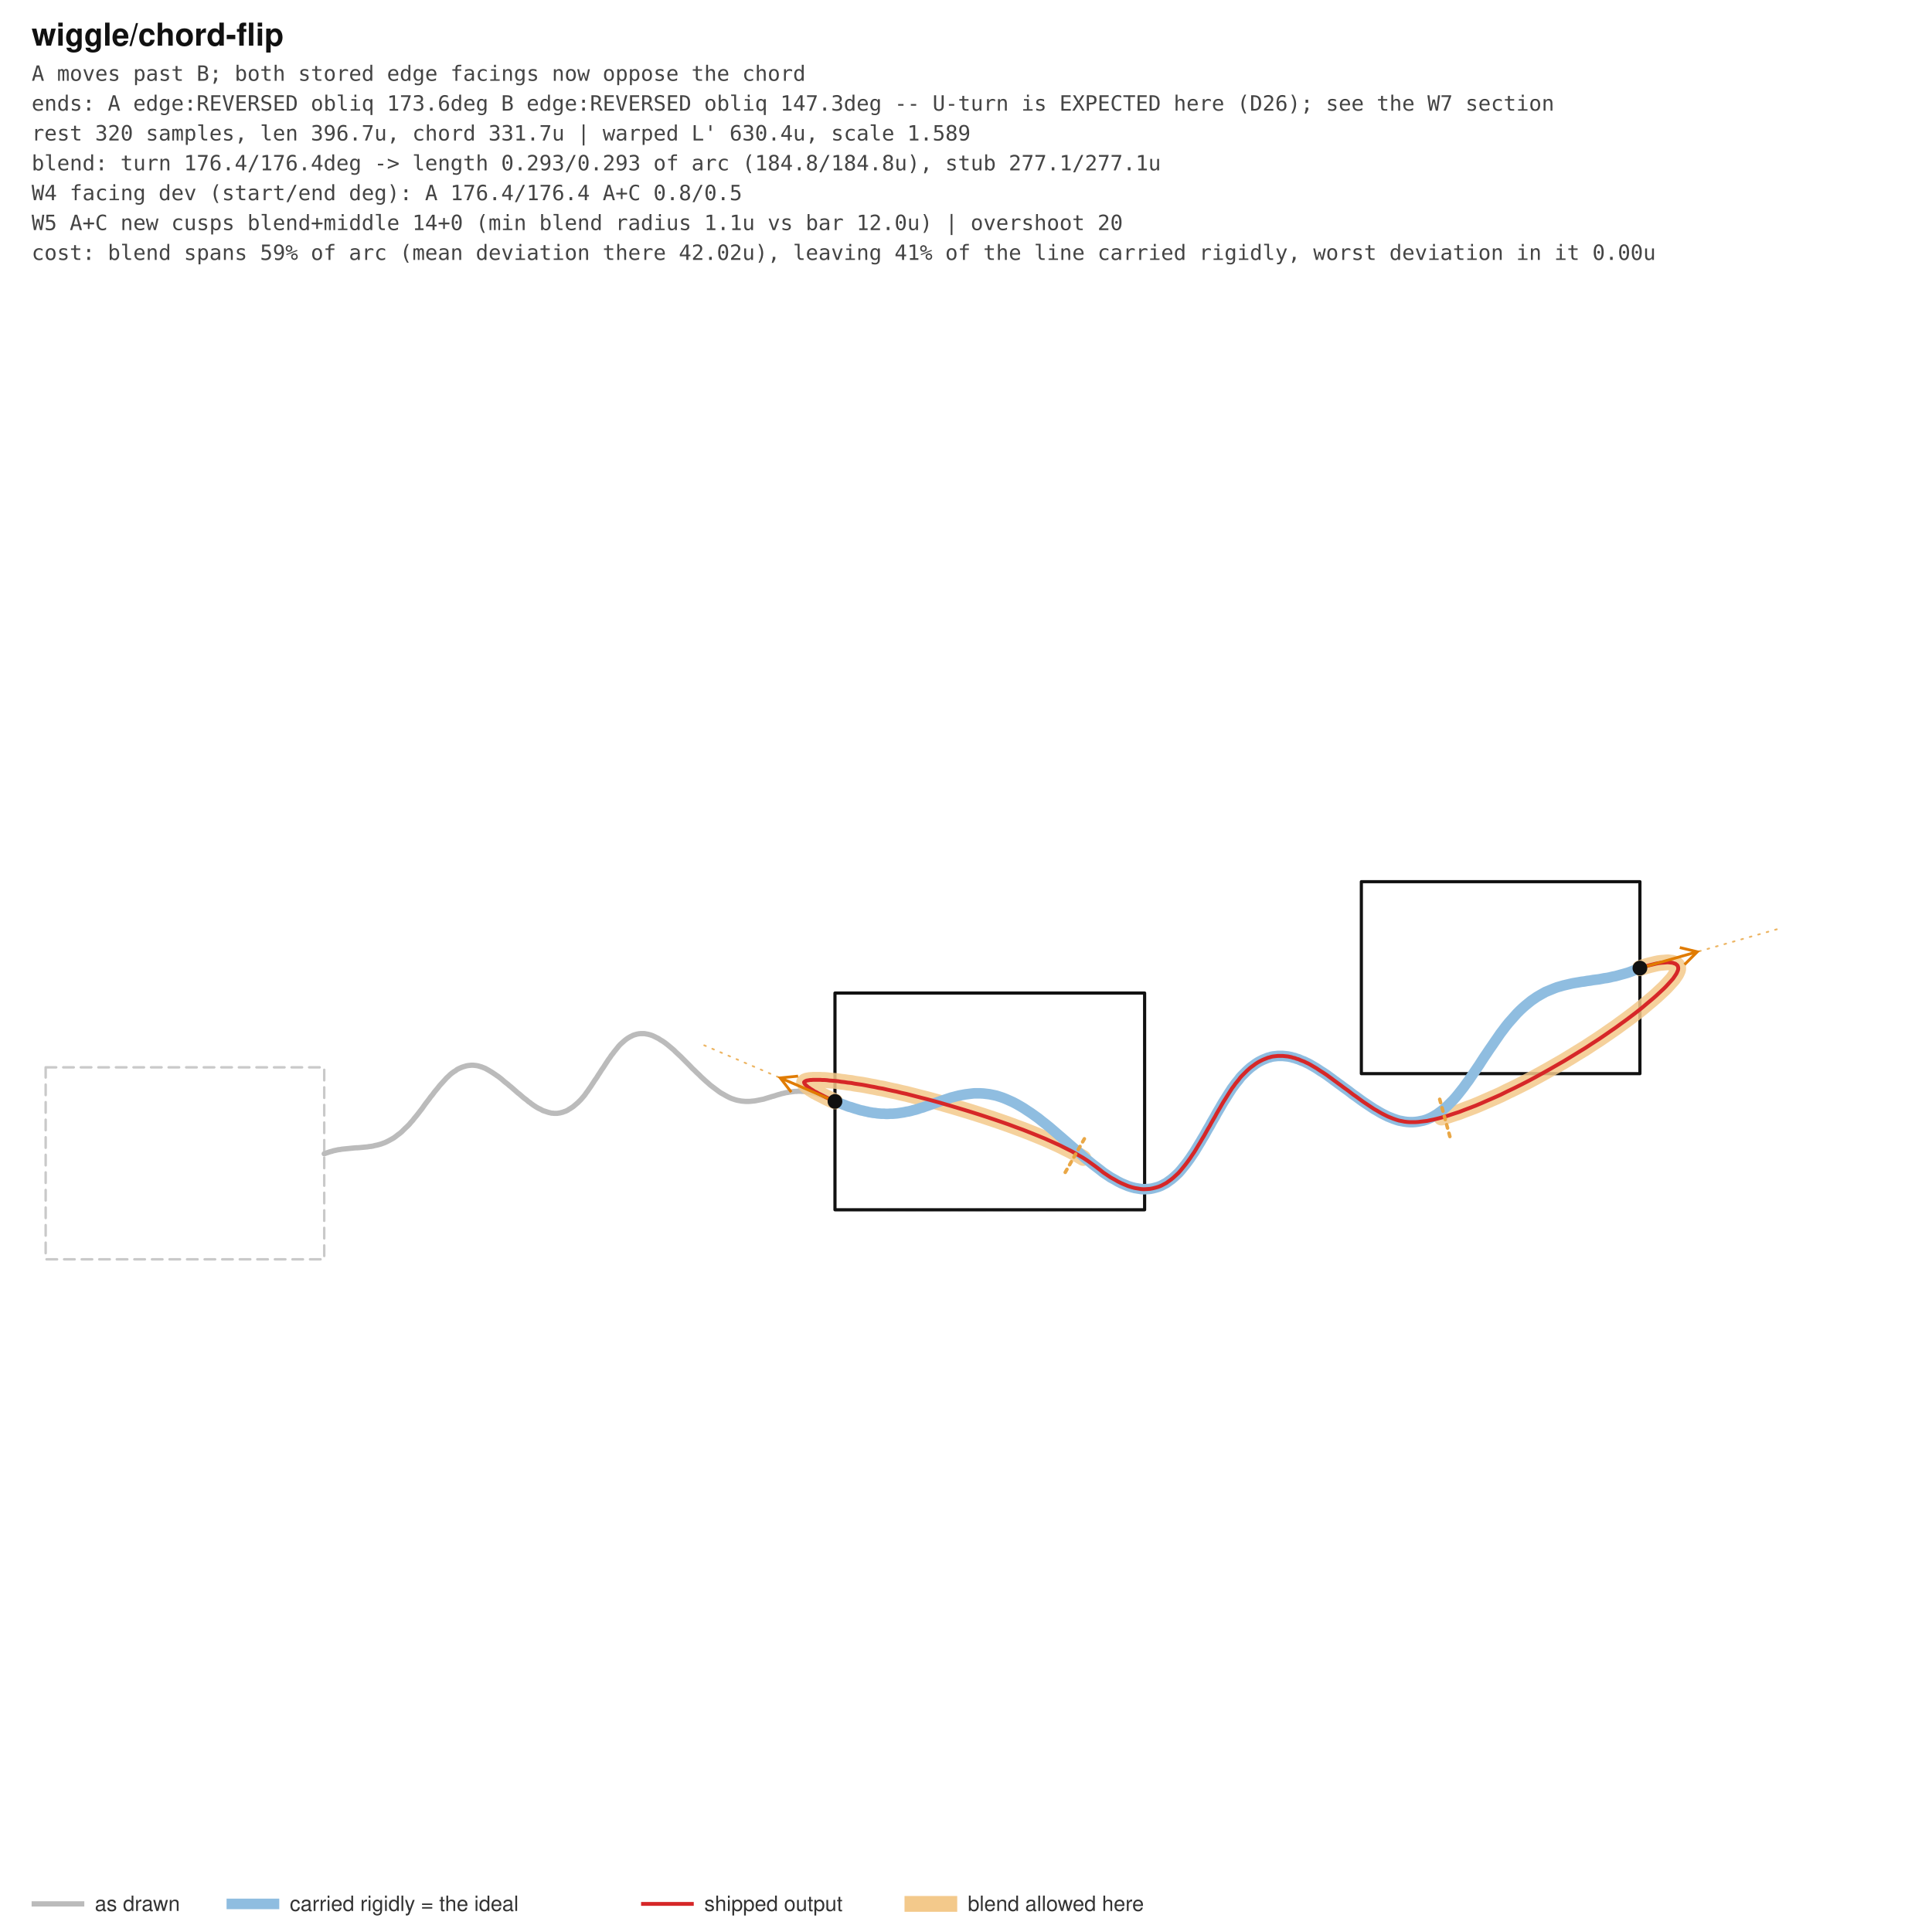
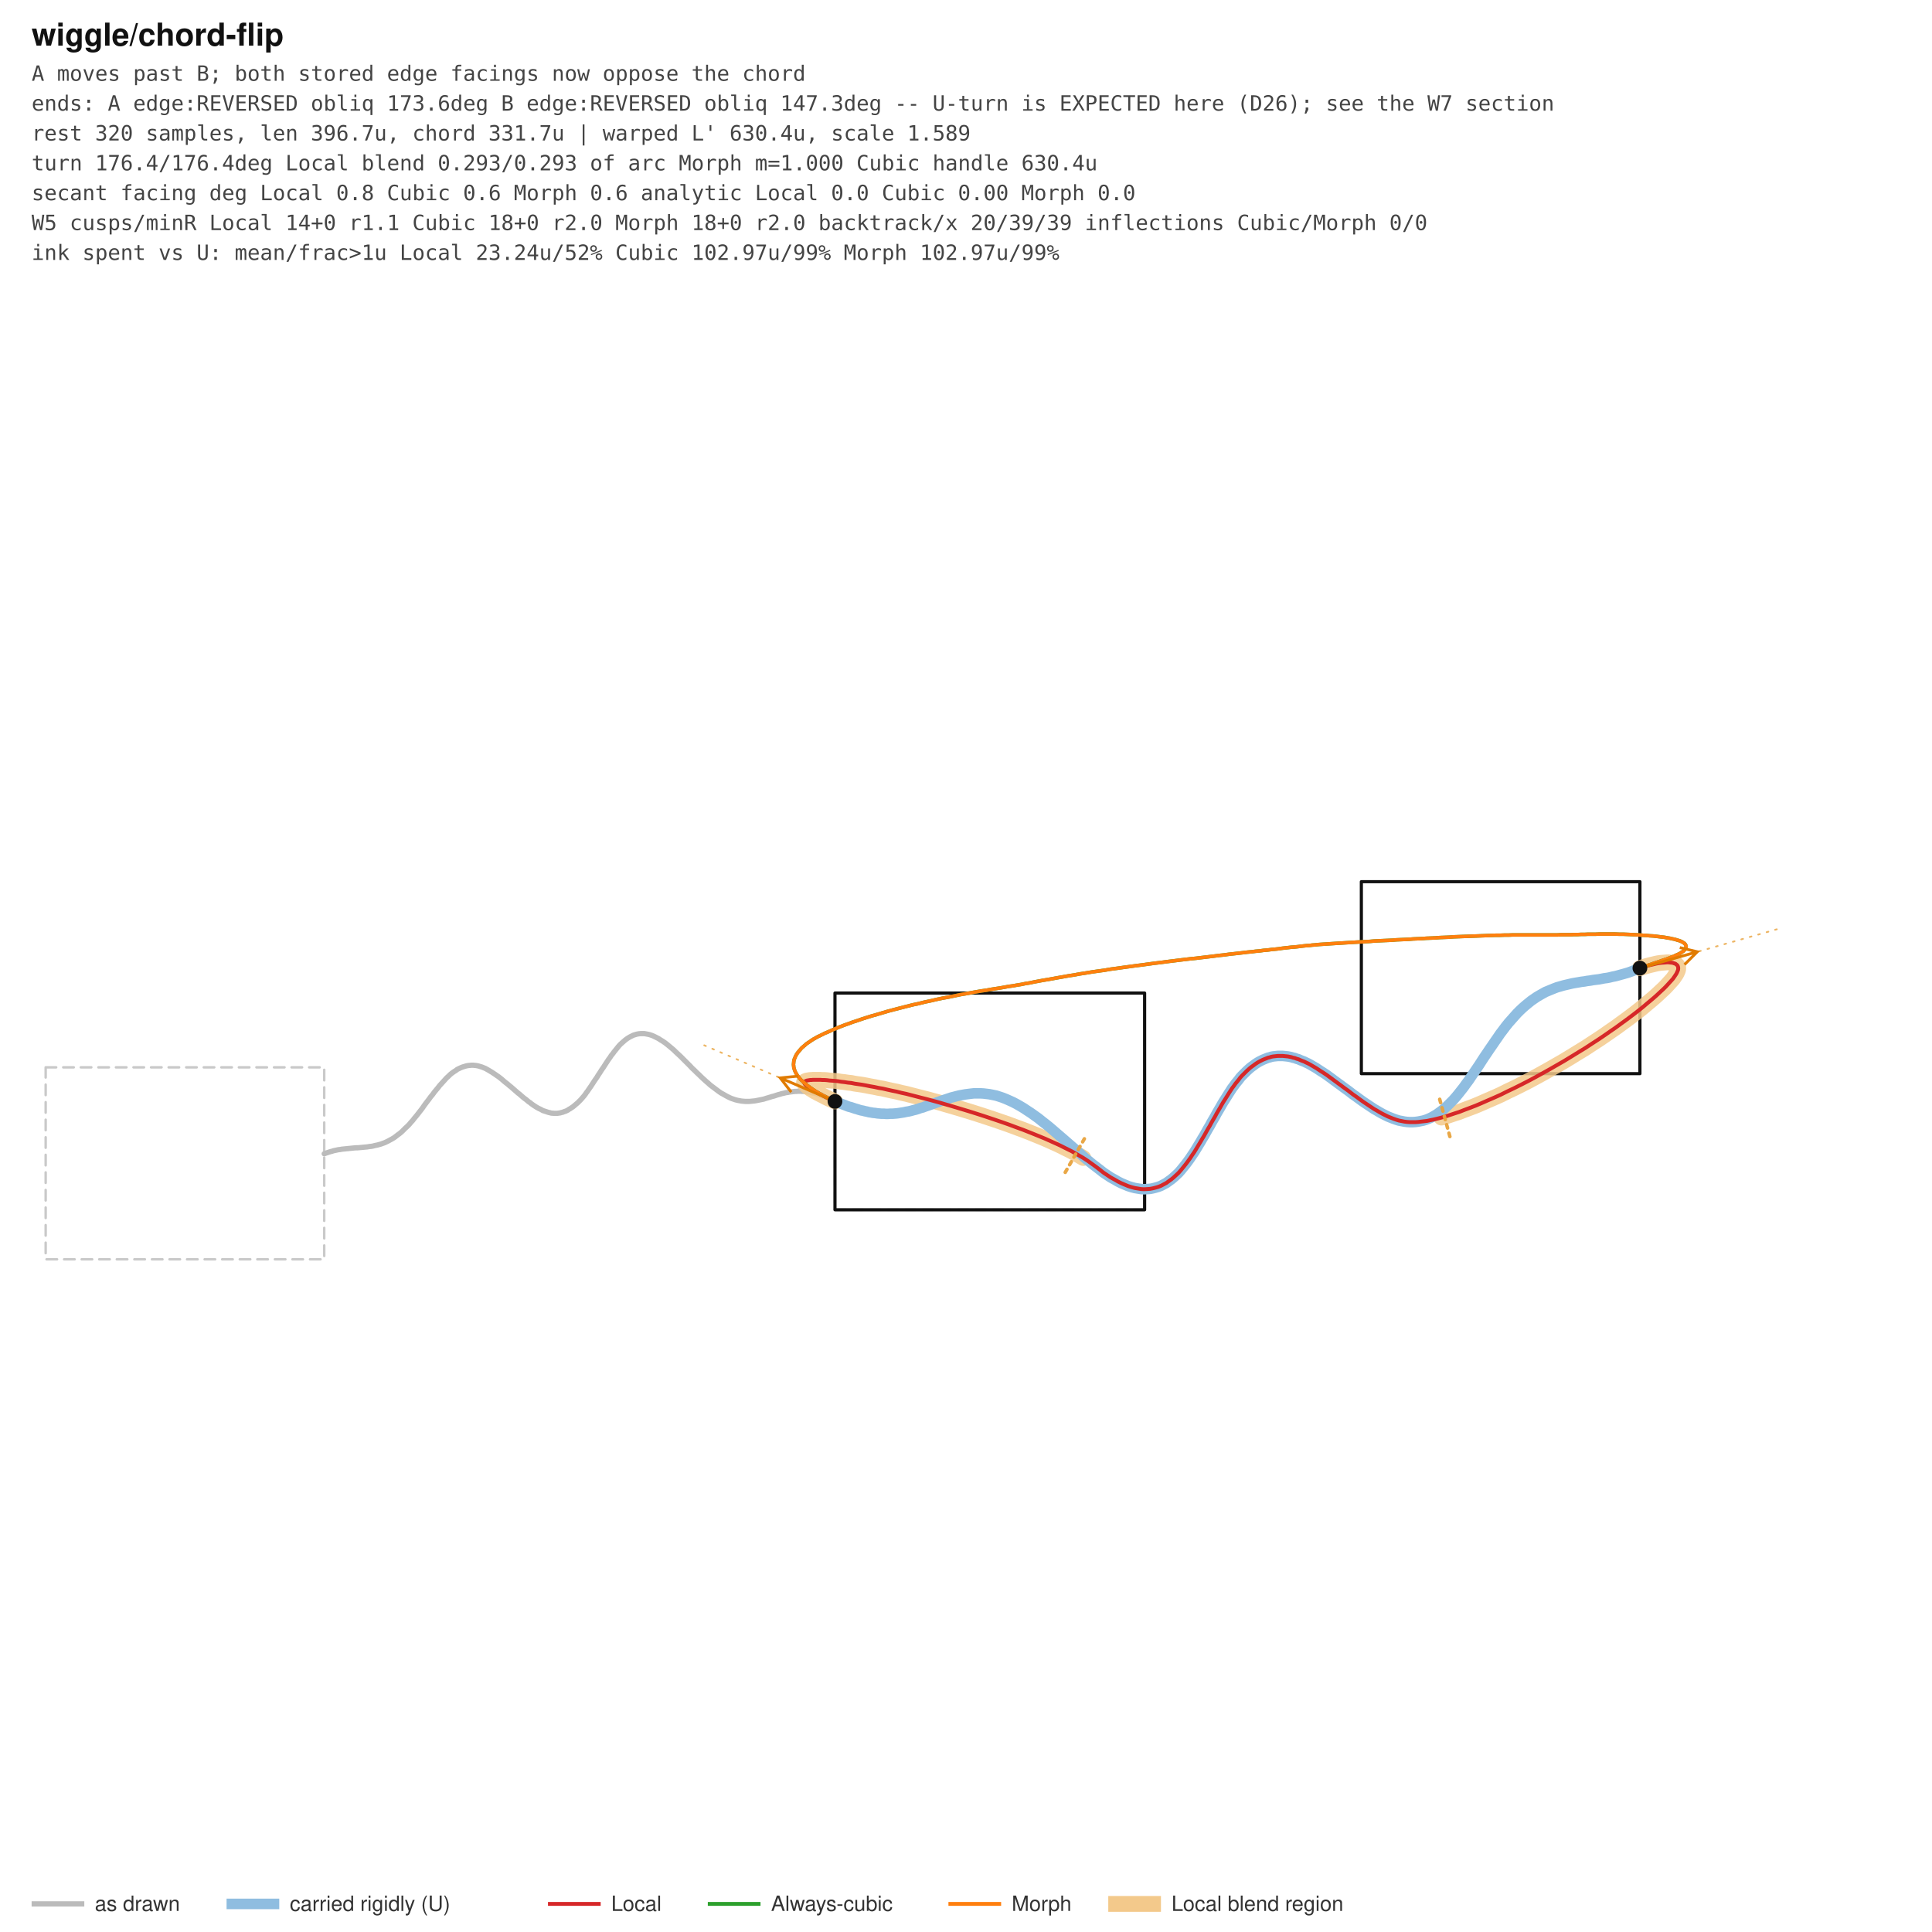
<svg xmlns="http://www.w3.org/2000/svg" width="1100" height="1100" viewBox="0 0 1100 1100">
  <rect x="0" y="0" width="1100" height="1100" fill="#ffffff" />
  <text x="18" y="26" font-family="-apple-system,Helvetica,Arial" font-size="18" font-weight="600" fill="#111">wiggle/chord-flip</text>
  <text x="18" y="46" font-family="ui-monospace,Menlo,monospace" font-size="12" fill="#444">A moves past B; both stored edge facings now oppose the chord</text>
  <text x="18" y="63" font-family="ui-monospace,Menlo,monospace" font-size="12" fill="#444">ends: A edge:REVERSED obliq 173.6deg   B edge:REVERSED obliq 147.3deg   -- U-turn is EXPECTED here (D26); see the W7 section</text>
  <text x="18" y="80" font-family="ui-monospace,Menlo,monospace" font-size="12" fill="#444">rest 320 samples, len 396.7u, chord 331.7u   |   warped L' 630.4u, scale 1.589</text>
-   <text x="18" y="97" font-family="ui-monospace,Menlo,monospace" font-size="12" fill="#444">blend: turn 176.4/176.4deg -&gt; length 0.293/0.293 of arc (184.8/184.8u), stub 277.1/277.1u</text>
-   <text x="18" y="114" font-family="ui-monospace,Menlo,monospace" font-size="12" fill="#444">W4 facing dev (start/end deg): A 176.4/176.4   A+C 0.8/0.5</text>
-   <text x="18" y="131" font-family="ui-monospace,Menlo,monospace" font-size="12" fill="#444">W5 A+C new cusps blend+middle 14+0 (min blend radius 1.1u vs bar 12.0u)   |   overshoot 20</text>
-   <text x="18" y="148" font-family="ui-monospace,Menlo,monospace" font-size="12" fill="#444">cost: blend spans 59% of arc (mean deviation there 42.02u), leaving 41% of the line carried rigidly, worst deviation in it 0.00u</text>
+   <text x="18" y="97" font-family="ui-monospace,Menlo,monospace" font-size="12" fill="#444">turn 176.4/176.4deg   Local blend 0.293/0.293 of arc   Morph m=1.000   Cubic handle 630.4u</text>
+   <text x="18" y="114" font-family="ui-monospace,Menlo,monospace" font-size="12" fill="#444">secant facing deg  Local 0.8  Cubic 0.6  Morph 0.6   analytic  Local 0.0  Cubic 0.00  Morph 0.0</text>
+   <text x="18" y="131" font-family="ui-monospace,Menlo,monospace" font-size="12" fill="#444">W5 cusps/minR  Local 14+0 r1.1  Cubic 18+0 r2.0  Morph 18+0 r2.0   backtrack/x 20/39/39   inflections Cubic/Morph 0/0</text>
+   <text x="18" y="148" font-family="ui-monospace,Menlo,monospace" font-size="12" fill="#444">ink spent vs U: mean/frac&gt;1u  Local 23.24u/52%  Cubic 102.97u/99%  Morph 102.97u/99%</text>
  <polyline fill="none" stroke="#c9c9c9" stroke-width="1.40" stroke-linejoin="round" stroke-linecap="round" stroke-dasharray="6,4" points="26.0,607.7 184.6,607.7 184.6,717.0 26.0,717.0 26.0,607.7" />
  <polyline fill="none" stroke="#c9c9c9" stroke-width="1.40" stroke-linejoin="round" stroke-linecap="round" stroke-dasharray="6,4" points="475.4,565.4 651.7,565.4 651.7,688.8 475.4,688.8 475.4,565.4" />
  <polyline fill="none" stroke="#111111" stroke-width="1.80" stroke-linejoin="round" stroke-linecap="round" points="775.1,502.0 933.7,502.0 933.7,611.3 775.1,611.3 775.1,502.0" />
  <polyline fill="none" stroke="#111111" stroke-width="1.80" stroke-linejoin="round" stroke-linecap="round" points="475.4,565.4 651.7,565.4 651.7,688.8 475.4,688.8 475.4,565.4" />
  <polyline fill="none" stroke="#bbbbbb" stroke-width="3.00" stroke-linejoin="round" stroke-linecap="round" points="184.6,656.9 185.4,656.6 186.3,656.3 187.2,656.0 188.1,655.7 189.0,655.5 189.8,655.2 190.8,655.0 191.7,654.8 192.6,654.6 193.6,654.5 194.6,654.3 195.6,654.2 196.6,654.1 197.6,654.0 198.6,653.9 199.6,653.8 200.6,653.7 201.6,653.6 202.7,653.5 203.7,653.5 204.8,653.4 205.9,653.3 206.9,653.2 208.0,653.1 209.1,653.0 210.2,652.8 211.3,652.7 212.4,652.5 213.5,652.2 214.6,652.0 215.7,651.7 216.8,651.4 217.9,651.0 219.0,650.6 220.1,650.1 221.1,649.6 222.2,649.0 223.3,648.4 224.3,647.8 225.4,647.0 226.4,646.2 227.5,645.4 228.6,644.5 229.6,643.5 230.7,642.4 231.8,641.4 232.9,640.3 233.9,639.1 235.0,637.9 236.0,636.6 237.1,635.3 238.2,633.9 239.2,632.6 240.3,631.2 241.2,629.9 242.2,628.5 243.2,627.2 244.2,625.9 245.2,624.5 246.3,623.2 247.3,621.8 248.3,620.6 249.3,619.4 250.3,618.1 251.3,617.0 252.3,615.9 253.3,614.8 254.3,613.7 255.4,612.7 256.3,611.8 257.3,611.0 258.4,610.2 259.4,609.6 260.3,608.9 261.3,608.4 262.4,607.9 263.4,607.5 264.4,607.2 265.4,606.9 266.4,606.7 267.3,606.6 268.3,606.5 269.4,606.5 270.4,606.6 271.3,606.7 272.3,606.9 273.3,607.2 274.3,607.5 275.3,607.9 276.3,608.3 277.2,608.8 278.1,609.3 279.1,609.9 280.1,610.5 281.0,611.1 281.9,611.7 282.9,612.4 283.8,613.0 284.7,613.7 285.6,614.4 286.5,615.2 287.3,615.9 288.2,616.6 289.1,617.3 290.0,618.1 290.9,618.8 291.7,619.5 292.5,620.2 293.3,620.9 294.1,621.6 294.9,622.3 295.7,622.9 296.5,623.6 297.3,624.3 298.1,625.0 298.9,625.6 299.6,626.1 300.3,626.7 301.0,627.3 301.8,627.8 302.5,628.4 303.2,628.9 303.9,629.4 304.7,629.9 305.3,630.3 306.0,630.7 306.7,631.1 307.4,631.4 308.0,631.7 308.7,632.1 309.3,632.4 310.0,632.6 310.6,632.8 311.2,633.0 311.8,633.2 312.4,633.4 313.0,633.5 313.6,633.7 314.3,633.8 314.9,633.8 315.4,633.9 316.0,633.9 316.7,633.9 317.2,633.9 317.8,633.8 318.5,633.7 319.1,633.6 319.7,633.4 320.3,633.3 321.0,633.0 321.6,632.8 322.2,632.6 322.8,632.3 323.4,632.0 323.9,631.6 324.5,631.3 325.1,630.9 325.7,630.5 326.3,630.1 326.9,629.6 327.6,629.0 328.3,628.4 328.9,627.9 329.5,627.3 330.1,626.7 330.7,626.1 331.3,625.4 331.9,624.7 332.6,623.9 333.2,623.1 333.8,622.2 334.5,621.3 335.1,620.4 335.8,619.4 336.5,618.4 337.2,617.3 337.8,616.4 338.5,615.3 339.2,614.3 339.9,613.3 340.5,612.3 341.3,611.1 342.0,610.0 342.7,608.9 343.5,607.8 344.2,606.7 344.9,605.6 345.7,604.4 346.4,603.3 347.3,602.1 348.0,601.0 348.9,599.9 349.7,598.8 350.6,597.7 351.4,596.7 352.2,595.7 353.1,594.7 354.1,593.8 355.0,593.0 355.8,592.3 356.7,591.6 357.6,591.0 358.6,590.4 359.6,589.9 360.6,589.4 361.6,589.1 362.6,588.8 363.7,588.6 364.7,588.5 365.8,588.5 366.9,588.5 368.0,588.7 369.1,588.9 370.2,589.2 371.4,589.6 372.5,590.1 373.7,590.7 374.9,591.3 376.1,592.1 377.3,592.8 378.6,593.7 379.9,594.7 381.1,595.7 382.3,596.7 383.6,597.8 384.8,599.0 386.1,600.2 387.4,601.4 388.7,602.7 390.1,604.1 391.4,605.4 392.8,606.8 394.1,608.2 395.4,609.4 396.7,610.7 398.0,611.9 399.3,613.2 400.5,614.3 401.8,615.5 403.1,616.6 404.3,617.7 405.6,618.7 406.8,619.6 408.0,620.5 409.2,621.4 410.5,622.3 411.8,623.0 413.0,623.7 414.1,624.3 415.3,624.9 416.4,625.4 417.6,625.8 418.8,626.2 420.0,626.5 421.1,626.7 422.2,626.9 423.3,627.0 424.4,627.1 425.5,627.1 426.6,627.1 427.7,627.0 428.7,626.9 429.7,626.8 430.8,626.6 431.8,626.4 432.8,626.2 433.8,626.0 434.8,625.8 435.7,625.5 436.7,625.2 437.7,624.9 438.7,624.6 439.6,624.3 440.5,624.1 441.4,623.8 442.3,623.5 443.3,623.2 444.1,623.0 445.0,622.7 446.0,622.5 446.8,622.3 447.6,622.1 448.5,622.0 449.3,621.8 450.2,621.7 451.0,621.6 451.8,621.5 452.6,621.4 453.5,621.4 454.3,621.3 455.1,621.3 455.9,621.3 456.7,621.4 457.5,621.4 458.3,621.5 459.1,621.6 459.8,621.7 460.6,621.8 461.4,621.9 462.1,622.1 462.8,622.3 463.6,622.4 464.3,622.6 465.0,622.8 465.7,623.1 466.3,623.3 467.0,623.5 467.7,623.8 468.4,624.0 469.2,624.3 469.9,624.6 470.6,624.9 471.3,625.2 472.0,625.5 472.7,625.8 473.3,626.1 474.1,626.5 474.7,626.8 475.4,627.1" />
  <polyline fill="none" stroke="#e8a33d" stroke-width="1.00" stroke-linejoin="round" stroke-linecap="round" stroke-dasharray="1,4" opacity="0.80" points="933.7,551.2 1012.0,529.0" />
  <polyline fill="none" stroke="#e8a33d" stroke-width="1.00" stroke-linejoin="round" stroke-linecap="round" stroke-dasharray="1,4" opacity="0.80" points="475.4,627.1 400.6,595.0" />
  <polyline fill="none" stroke="#f3c98b" stroke-width="9.00" stroke-linejoin="round" stroke-linecap="round" opacity="0.85" points="933.7,551.2 935.6,550.6 937.5,550.0 939.4,549.5 941.1,549.1 942.7,548.7 944.2,548.4 945.7,548.2 947.1,548.1 948.3,548.0 949.5,547.9 950.6,548.0 951.6,548.1 952.4,548.2 953.2,548.5 953.9,548.7 954.4,549.1 954.9,549.5 955.2,549.9 955.4,550.5 955.5,551.0 955.5,551.6 955.4,552.3 955.1,553.0 954.8,553.7 954.4,554.5 953.8,555.4 953.2,556.3 952.5,557.3 951.6,558.3 950.6,559.4 949.6,560.5 948.5,561.7 947.3,562.9 945.9,564.2 944.5,565.5 943.0,566.9 941.3,568.4 939.5,569.9 937.7,571.4 935.6,573.2 933.5,574.9 931.2,576.7 928.7,578.6 925.9,580.7 923.0,582.8 920.0,585.0 916.8,587.2 913.5,589.5 910.1,591.8 906.4,594.2 902.6,596.7 898.5,599.2 894.6,601.6 890.5,604.1 886.5,606.4 882.5,608.7 878.4,611.0 874.4,613.2 870.3,615.4 866.2,617.5 862.0,619.6 858.2,621.4 854.4,623.3 850.6,625.0 846.9,626.6 843.5,628.1 840.2,629.5 836.8,630.8 833.6,632.0 830.8,633.1 828.0,634.0 825.3,634.9 822.9,635.7 820.7,636.3" />
  <polyline fill="none" stroke="#f3c98b" stroke-width="9.00" stroke-linejoin="round" stroke-linecap="round" opacity="0.85" points="475.4,627.1 473.9,626.4 472.3,625.7 470.8,625.0 469.6,624.4 468.3,623.7 467.1,623.1 465.9,622.5 464.9,621.9 463.8,621.4 462.9,620.8 462.1,620.3 461.4,619.9 460.8,619.4 460.1,619.0 459.7,618.6 459.2,618.2 458.9,617.9 458.5,617.5 458.3,617.3 458.1,616.9 457.9,616.6 457.9,616.5 457.8,616.2 457.8,616.2 457.9,616.0 457.9,616.0 458.2,615.8 458.4,615.6 458.7,615.5 459.1,615.3 459.5,615.2 460.1,615.1 460.7,615.0 461.3,614.9 462.0,614.9 462.9,614.8 463.8,614.8 464.7,614.8 465.7,614.8 466.9,614.8 468.2,614.9 469.4,614.9 470.8,615.0 472.3,615.2 473.8,615.3 475.3,615.4 477.1,615.6 478.9,615.9 480.8,616.1 482.7,616.4 484.7,616.6 486.7,617.0 488.8,617.3 490.9,617.6 493.1,618.0 495.6,618.5 497.9,618.9 500.2,619.4 502.6,619.8 505.2,620.4 507.9,621.0 510.4,621.5 513.2,622.2 516.0,622.8 518.7,623.5 521.8,624.3 524.9,625.1 528.1,625.9 531.4,626.8 534.7,627.7 538.1,628.7 541.6,629.7 545.6,630.9 549.6,632.1 553.5,633.3 557.6,634.6 561.6,635.9 565.8,637.3 569.9,638.7 574.2,640.2 578.5,641.8 582.6,643.3 586.9,645.0 591.1,646.7 595.0,648.3 599.0,650.1 603.0,651.9 606.8,653.8 610.4,655.6 613.7,657.5 616.8,659.3" />
  <polyline fill="none" stroke="#8fbde0" stroke-width="6.00" stroke-linejoin="round" stroke-linecap="round" points="933.7,551.2 932.4,551.7 931.0,552.2 929.6,552.8 928.3,553.3 926.9,553.8 925.5,554.2 924.1,554.6 922.6,555.0 921.2,555.4 919.7,555.8 918.1,556.1 916.5,556.5 915.0,556.8 913.4,557.0 911.9,557.3 910.3,557.6 908.6,557.8 907.0,558.0 905.4,558.3 903.7,558.5 902.1,558.8 900.4,559.0 898.7,559.3 896.9,559.6 895.2,559.9 893.5,560.3 891.8,560.7 890.1,561.1 888.4,561.6 886.6,562.1 885.0,562.7 883.3,563.4 881.6,564.1 879.9,564.8 878.3,565.7 876.7,566.6 875.0,567.6 873.4,568.7 871.8,569.8 870.2,571.1 868.6,572.4 867.0,573.8 865.4,575.3 863.7,577.0 862.1,578.8 860.5,580.6 858.9,582.4 857.3,584.4 855.8,586.4 854.2,588.5 852.7,590.7 851.1,593.0 849.6,595.2 848.0,597.5 846.6,599.6 845.1,601.8 843.6,604.1 842.2,606.3 840.7,608.5 839.2,610.7 837.7,612.9 836.3,615.0 834.8,617.0 833.3,619.1 831.8,621.0 830.3,622.9 828.9,624.6 827.3,626.4 825.7,628.0 824.2,629.5 822.7,630.9 821.1,632.2 819.6,633.3 818.1,634.4 816.6,635.3 815.0,636.2 813.5,636.9 812.0,637.5 810.4,638.0 808.9,638.3 807.4,638.6 805.8,638.8 804.3,638.9 802.7,638.9 801.2,638.8 799.6,638.6 798.1,638.3 796.5,638.0 794.9,637.5 793.2,636.9 791.7,636.3 790.2,635.7 788.6,634.9 787.0,634.1 785.4,633.2 783.9,632.3 782.3,631.4 780.8,630.4 779.3,629.4 777.8,628.4 776.3,627.4 774.9,626.4 773.4,625.3 771.9,624.2 770.3,623.1 768.9,622.0 767.6,621.0 766.2,620.0 764.8,619.0 763.5,618.0 762.1,617.0 760.9,616.1 759.5,615.1 758.2,614.1 756.8,613.1 755.6,612.2 754.4,611.4 753.2,610.6 751.9,609.8 750.7,609.0 749.5,608.2 748.3,607.5 747.1,606.8 745.9,606.1 744.8,605.5 743.7,605.0 742.5,604.4 741.4,604.0 740.4,603.6 739.3,603.1 738.2,602.8 737.2,602.4 736.2,602.2 735.3,601.9 734.3,601.7 733.3,601.5 732.3,601.4 731.3,601.3 730.3,601.2 729.4,601.2 728.5,601.2 727.6,601.2 726.6,601.3 725.7,601.4 724.8,601.5 723.8,601.7 722.9,602.0 722.0,602.2 721.0,602.6 720.0,603.0 719.0,603.4 718.2,603.8 717.2,604.3 716.3,604.8 715.5,605.3 714.6,605.9 713.7,606.6 712.7,607.3 711.8,608.0 710.9,608.8 709.9,609.7 708.9,610.7 708.0,611.6 707.0,612.6 706.1,613.6 705.3,614.7 704.4,615.8 703.4,617.0 702.5,618.3 701.5,619.6 700.6,621.0 699.7,622.4 698.7,624.0 697.7,625.6 696.6,627.3 695.6,629.0 694.7,630.6 693.7,632.3 692.7,634.0 691.8,635.7 690.8,637.4 689.7,639.3 688.8,641.0 687.6,643.0 686.6,644.8 685.6,646.6 684.5,648.4 683.4,650.3 682.3,652.1 681.1,654.1 680.0,655.9 678.7,657.8 677.5,659.6 676.2,661.4 675.0,663.0 673.7,664.6 672.4,666.2 671.0,667.8 669.6,669.1 668.3,670.3 667.0,671.4 665.6,672.4 664.1,673.5 662.6,674.3 661.1,675.1 659.6,675.7 657.9,676.2 656.3,676.6 654.7,676.9 653.1,677.0 651.3,677.1 649.7,677.0 647.9,676.7 646.1,676.4 644.2,675.9 642.3,675.3 640.4,674.5 638.5,673.7 636.5,672.7 634.6,671.6 632.4,670.4 630.3,669.0 628.2,667.6 626.2,666.0 624.1,664.4 622.0,662.8 619.7,660.9 617.6,659.2 615.4,657.2 613.1,655.2 610.8,653.2 608.5,651.2 606.2,649.2 604.0,647.3 601.9,645.5 599.7,643.6 597.6,641.8 595.5,640.1 593.3,638.4 591.2,636.7 589.1,635.2 587.0,633.7 585.0,632.4 582.9,631.0 580.9,629.8 578.8,628.6 576.7,627.5 574.7,626.6 572.9,625.8 570.9,625.0 569.1,624.4 567.2,623.8 565.3,623.4 563.3,623.0 561.6,622.8 559.9,622.6 558.0,622.5 556.4,622.5 554.6,622.5 552.8,622.7 551.2,622.9 549.6,623.1 548.0,623.4 546.3,623.7 544.7,624.1 543.2,624.5 541.6,624.9 540.1,625.4 538.6,625.9 537.1,626.4 535.6,626.9 534.0,627.5 532.5,628.0 531.1,628.5 529.7,629.0 528.3,629.5 526.8,630.0 525.5,630.5 524.0,630.9 522.6,631.4 521.3,631.8 520.0,632.1 518.6,632.5 517.3,632.8 516.0,633.0 514.7,633.3 513.4,633.5 512.1,633.7 510.7,633.9 509.5,634.0 508.2,634.1 506.9,634.1 505.6,634.2 504.4,634.2 503.2,634.1 501.9,634.1 500.7,634.0 499.5,633.9 498.3,633.7 497.1,633.6 496.0,633.4 494.7,633.2 493.6,632.9 492.5,632.7 491.4,632.4 490.3,632.2 489.2,631.9 488.0,631.5 486.9,631.2 485.7,630.8 484.5,630.4 483.3,630.1 482.2,629.7 481.0,629.2 479.9,628.8 478.9,628.4 477.7,628.0 476.6,627.6 475.4,627.1" />
  <polyline fill="none" stroke="#d62728" stroke-width="2.20" stroke-linejoin="round" stroke-linecap="round" points="933.7,551.2 935.6,550.6 937.5,550.0 939.4,549.5 941.1,549.1 942.7,548.7 944.2,548.4 945.7,548.2 947.1,548.1 948.3,548.0 949.5,547.9 950.6,548.0 951.6,548.1 952.4,548.2 953.2,548.5 953.9,548.7 954.4,549.1 954.9,549.5 955.2,549.9 955.4,550.5 955.5,551.0 955.5,551.6 955.4,552.3 955.1,553.0 954.8,553.7 954.4,554.5 953.8,555.4 953.2,556.3 952.5,557.3 951.6,558.3 950.6,559.4 949.6,560.5 948.5,561.7 947.3,562.9 945.9,564.2 944.5,565.5 943.0,566.9 941.3,568.4 939.5,569.9 937.7,571.4 935.6,573.2 933.5,574.9 931.2,576.7 928.7,578.6 925.9,580.7 923.0,582.8 920.0,585.0 916.8,587.2 913.5,589.5 910.1,591.8 906.4,594.2 902.6,596.7 898.5,599.2 894.6,601.6 890.5,604.1 886.5,606.4 882.5,608.7 878.4,611.0 874.4,613.2 870.3,615.4 866.2,617.5 862.0,619.6 858.2,621.4 854.4,623.3 850.6,625.0 846.9,626.6 843.5,628.1 840.2,629.5 836.8,630.8 833.6,632.0 830.8,633.1 828.0,634.0 825.3,634.9 822.9,635.7 820.7,636.3 818.4,636.9 816.3,637.4 814.3,637.8 812.5,638.2 810.7,638.4 809.0,638.6 807.4,638.8 805.8,638.9 804.3,638.9 802.7,638.9 801.2,638.8 799.6,638.6 798.1,638.3 796.5,638.0 794.9,637.5 793.2,636.9 791.7,636.3 790.2,635.7 788.6,634.9 787.0,634.1 785.4,633.2 783.9,632.3 782.3,631.4 780.8,630.4 779.3,629.4 777.8,628.4 776.3,627.4 774.9,626.4 773.4,625.3 771.9,624.2 770.3,623.1 768.9,622.0 767.6,621.0 766.2,620.0 764.8,619.0 763.5,618.0 762.1,617.0 760.9,616.1 759.5,615.1 758.2,614.1 756.8,613.1 755.6,612.2 754.4,611.4 753.2,610.6 751.9,609.8 750.7,609.0 749.5,608.2 748.3,607.5 747.1,606.8 745.9,606.1 744.8,605.5 743.7,605.0 742.5,604.4 741.4,604.0 740.4,603.6 739.3,603.1 738.2,602.8 737.2,602.4 736.2,602.2 735.3,601.9 734.3,601.7 733.3,601.5 732.3,601.4 731.3,601.3 730.3,601.2 729.4,601.2 728.5,601.2 727.6,601.2 726.6,601.3 725.7,601.4 724.8,601.5 723.8,601.7 722.9,602.0 722.0,602.2 721.0,602.6 720.0,603.0 719.0,603.4 718.2,603.8 717.2,604.3 716.3,604.8 715.5,605.3 714.6,605.9 713.7,606.6 712.7,607.3 711.8,608.0 710.9,608.8 709.9,609.7 708.9,610.7 708.0,611.6 707.0,612.6 706.1,613.6 705.3,614.7 704.4,615.8 703.4,617.0 702.5,618.3 701.5,619.6 700.6,621.0 699.7,622.4 698.7,624.0 697.7,625.6 696.6,627.3 695.6,629.0 694.7,630.6 693.7,632.3 692.7,634.0 691.8,635.7 690.8,637.4 689.7,639.3 688.8,641.0 687.6,643.0 686.6,644.8 685.6,646.6 684.5,648.4 683.4,650.3 682.3,652.1 681.1,654.1 680.0,655.9 678.7,657.8 677.5,659.6 676.2,661.4 675.0,663.0 673.7,664.6 672.4,666.2 671.0,667.8 669.6,669.1 668.3,670.3 667.0,671.4 665.6,672.4 664.1,673.5 662.6,674.3 661.1,675.1 659.6,675.7 657.9,676.2 656.3,676.6 654.7,676.9 653.1,677.0 651.3,677.1 649.7,677.0 647.9,676.7 646.1,676.4 644.2,675.9 642.3,675.3 640.4,674.5 638.5,673.7 636.5,672.7 634.6,671.6 632.4,670.4 630.3,669.0 628.2,667.6 626.2,666.0 624.1,664.4 621.9,662.8 619.4,661.0 616.8,659.3 613.7,657.5 610.4,655.6 606.8,653.8 603.0,651.9 599.0,650.1 595.0,648.3 591.1,646.7 586.9,645.0 582.6,643.3 578.5,641.8 574.2,640.2 569.9,638.7 565.8,637.3 561.6,635.9 557.6,634.6 553.5,633.3 549.6,632.1 545.6,630.9 541.6,629.7 538.1,628.7 534.7,627.7 531.4,626.8 528.1,625.9 524.9,625.1 521.8,624.3 518.7,623.5 516.0,622.8 513.2,622.2 510.4,621.5 507.9,621.0 505.2,620.4 502.6,619.8 500.2,619.4 497.9,618.9 495.6,618.5 493.1,618.0 490.9,617.6 488.8,617.3 486.7,617.0 484.7,616.6 482.7,616.4 480.8,616.1 478.9,615.9 477.1,615.6 475.3,615.4 473.8,615.3 472.3,615.2 470.8,615.0 469.4,614.9 468.2,614.9 466.9,614.8 465.7,614.8 464.7,614.8 463.8,614.8 462.9,614.8 462.0,614.9 461.3,614.9 460.7,615.0 460.1,615.1 459.5,615.2 459.1,615.3 458.7,615.5 458.4,615.6 458.2,615.8 457.9,616.0 457.9,616.0 457.8,616.2 457.8,616.2 457.9,616.5 457.9,616.6 458.1,616.9 458.3,617.3 458.5,617.5 458.9,617.9 459.2,618.2 459.7,618.6 460.1,619.0 460.8,619.4 461.4,619.9 462.1,620.3 462.9,620.8 463.8,621.4 464.9,621.9 465.9,622.5 467.1,623.1 468.3,623.7 469.6,624.4 470.8,625.0 472.3,625.7 473.9,626.4 475.4,627.1" />
+   <polyline fill="none" stroke="#2ca02c" stroke-width="2.00" stroke-linejoin="round" stroke-linecap="round" points="933.7,551.2 935.0,550.7 936.3,550.3 937.6,549.8 938.9,549.4 940.1,549.0 941.2,548.6 942.4,548.2 943.6,547.8 944.6,547.5 945.7,547.1 946.8,546.7 947.8,546.4 948.8,546.1 949.7,545.7 950.6,545.4 951.5,545.0 952.4,544.7 953.2,544.4 953.9,544.0 954.6,543.7 955.3,543.4 955.9,543.1 956.5,542.8 957.1,542.4 957.6,542.1 958.0,541.8 958.5,541.5 958.8,541.2 959.1,540.8 959.4,540.5 959.6,540.2 959.8,539.8 959.9,539.4 960.0,539.1 960.0,538.7 959.9,538.3 959.7,538.0 959.5,537.6 959.2,537.3 958.9,537.0 958.4,536.7 958.0,536.4 957.4,536.1 956.7,535.8 955.9,535.5 955.1,535.3 954.2,535.0 953.1,534.7 952.0,534.5 950.8,534.2 949.4,534.0 947.9,533.7 946.3,533.5 944.6,533.3 943.0,533.1 941.2,532.9 939.3,532.8 937.3,532.6 935.3,532.5 933.2,532.3 930.9,532.2 928.8,532.1 926.6,532.0 924.2,531.9 921.9,531.9 919.7,531.8 917.5,531.8 915.1,531.8 912.7,531.8 910.6,531.8 908.4,531.9 906.2,531.9 904.1,531.9 902.2,532.0 900.1,532.0 898.1,532.1 896.2,532.1 894.3,532.2 892.5,532.2 890.6,532.2 888.8,532.2 886.9,532.3 885.1,532.3 883.1,532.3 881.3,532.3 879.3,532.3 877.3,532.3 875.3,532.3 873.0,532.3 870.8,532.3 868.6,532.3 866.4,532.3 864.0,532.3 861.5,532.3 859.0,532.4 856.6,532.4 854.1,532.5 851.6,532.5 848.9,532.6 846.3,532.7 843.6,532.8 841.1,532.9 838.4,533.0 835.6,533.1 832.8,533.2 830.1,533.3 827.5,533.4 825.0,533.6 822.4,533.7 819.7,533.8 817.2,534.0 814.8,534.1 812.1,534.2 809.5,534.4 806.8,534.5 804.5,534.6 802.1,534.8 799.8,534.9 797.4,535.0 795.1,535.1 792.7,535.3 790.6,535.4 788.2,535.5 786.0,535.6 784.0,535.7 782.1,535.8 779.9,536.0 778.0,536.1 776.3,536.2 774.2,536.3 772.4,536.4 770.7,536.5 769.1,536.6 767.4,536.7 765.8,536.8 764.2,536.9 762.6,537.0 760.9,537.1 759.4,537.2 757.8,537.3 756.3,537.4 754.9,537.5 753.3,537.6 751.7,537.7 750.4,537.8 748.6,538.0 747.1,538.1 745.6,538.3 743.9,538.4 742.0,538.6 740.4,538.8 738.8,539.0 736.9,539.2 735.3,539.3 733.6,539.5 731.8,539.7 730.0,539.9 728.0,540.2 726.2,540.4 724.0,540.6 721.8,540.9 719.4,541.1 717.2,541.4 714.9,541.6 712.6,541.9 710.3,542.1 707.9,542.4 705.3,542.7 702.6,543.0 699.8,543.3 696.9,543.7 694.0,544.0 690.9,544.4 687.6,544.8 684.2,545.2 680.9,545.6 677.8,545.9 674.4,546.3 671.1,546.7 667.9,547.1 664.6,547.5 660.9,548.0 657.5,548.4 653.8,548.9 650.2,549.4 646.9,549.8 643.3,550.3 639.6,550.8 636.1,551.3 632.3,551.8 628.9,552.4 625.2,552.9 621.7,553.4 618.1,554.0 614.8,554.5 611.6,555.1 608.3,555.6 605.0,556.2 602.1,556.7 599.4,557.2 596.6,557.7 594.1,558.1 591.4,558.6 588.7,559.1 586.4,559.6 583.8,560.0 581.4,560.5 578.9,560.9 576.7,561.3 574.4,561.6 571.7,562.1 569.4,562.5 566.8,562.9 564.2,563.3 561.6,563.8 558.7,564.2 555.8,564.7 553.0,565.2 549.8,565.8 546.8,566.3 543.5,567.0 540.1,567.7 536.8,568.3 533.4,569.0 530.0,569.8 526.6,570.5 523.0,571.4 519.7,572.1 516.1,573.0 512.6,573.9 509.1,574.8 505.7,575.7 502.3,576.7 499.3,577.6 496.4,578.4 493.5,579.3 490.7,580.2 488.1,581.1 485.6,581.9 483.2,582.8 480.9,583.6 478.8,584.4 476.8,585.2 474.9,586.0 473.1,586.8 471.3,587.6 469.6,588.3 468.2,589.0 466.8,589.7 465.5,590.3 464.3,591.0 463.2,591.6 462.1,592.3 461.1,593.0 460.2,593.6 459.3,594.2 458.5,594.9 457.8,595.5 457.1,596.1 456.4,596.7 455.8,597.4 455.3,598.0 454.8,598.6 454.3,599.2 453.8,599.9 453.4,600.5 453.1,601.1 452.8,601.7 452.6,602.3 452.3,602.9 452.1,603.5 452.0,604.1 451.9,604.7 451.9,605.2 451.8,605.8 451.8,606.4 451.9,606.9 451.9,607.4 452.0,608.0 452.2,608.5 452.3,609.0 452.5,609.5 452.7,610.0 452.9,610.5 453.2,611.0 453.5,611.4 453.7,611.9 454.1,612.4 454.4,612.9 454.8,613.3 455.1,613.8 455.6,614.3 456.0,614.8 456.5,615.2 457.0,615.7 457.5,616.1 458.0,616.6 458.5,617.0 459.1,617.5 459.6,618.0 460.2,618.4 460.9,618.9 461.5,619.4 462.2,619.8 462.8,620.3 463.5,620.7 464.2,621.2 465.0,621.7 465.8,622.1 466.7,622.7 467.6,623.1 468.4,623.7 469.4,624.1 470.3,624.6 471.3,625.1 472.2,625.6 473.3,626.1 474.4,626.6 475.4,627.1" />
+   <polyline fill="none" stroke="#ff7f0e" stroke-width="2.00" stroke-linejoin="round" stroke-linecap="round" points="933.7,551.2 935.0,550.7 936.3,550.3 937.6,549.8 938.9,549.4 940.1,549.0 941.2,548.6 942.4,548.2 943.6,547.8 944.6,547.5 945.7,547.1 946.8,546.7 947.8,546.4 948.8,546.1 949.7,545.7 950.6,545.4 951.5,545.0 952.4,544.7 953.2,544.4 953.9,544.0 954.6,543.7 955.3,543.4 955.9,543.1 956.5,542.8 957.1,542.4 957.6,542.1 958.0,541.8 958.5,541.5 958.8,541.2 959.1,540.8 959.4,540.5 959.6,540.2 959.8,539.8 959.9,539.4 960.0,539.1 960.0,538.7 959.9,538.3 959.7,538.0 959.5,537.6 959.2,537.3 958.9,537.0 958.4,536.7 958.0,536.4 957.4,536.1 956.7,535.8 955.9,535.5 955.1,535.3 954.2,535.0 953.1,534.7 952.0,534.5 950.8,534.2 949.4,534.0 947.9,533.7 946.3,533.5 944.6,533.3 943.0,533.1 941.2,532.9 939.3,532.8 937.3,532.6 935.3,532.5 933.2,532.3 930.9,532.2 928.8,532.1 926.6,532.0 924.2,531.9 921.9,531.9 919.7,531.8 917.5,531.8 915.1,531.8 912.7,531.8 910.6,531.8 908.4,531.9 906.2,531.9 904.1,531.9 902.2,532.0 900.1,532.0 898.1,532.1 896.2,532.1 894.3,532.2 892.5,532.2 890.6,532.2 888.8,532.2 886.9,532.3 885.1,532.3 883.1,532.3 881.3,532.3 879.3,532.3 877.3,532.3 875.3,532.3 873.0,532.3 870.8,532.3 868.6,532.3 866.4,532.3 864.0,532.3 861.5,532.3 859.0,532.4 856.6,532.4 854.1,532.5 851.6,532.5 848.9,532.6 846.3,532.7 843.6,532.8 841.1,532.9 838.4,533.0 835.6,533.1 832.8,533.2 830.1,533.3 827.5,533.4 825.0,533.6 822.4,533.7 819.7,533.8 817.2,534.0 814.8,534.1 812.1,534.2 809.5,534.4 806.8,534.5 804.5,534.6 802.1,534.8 799.8,534.9 797.4,535.0 795.1,535.1 792.7,535.3 790.6,535.4 788.2,535.5 786.0,535.6 784.0,535.7 782.1,535.8 779.9,536.0 778.0,536.1 776.3,536.2 774.2,536.3 772.4,536.4 770.7,536.5 769.1,536.6 767.4,536.7 765.8,536.8 764.2,536.9 762.6,537.0 760.9,537.1 759.4,537.2 757.8,537.3 756.3,537.4 754.9,537.5 753.3,537.6 751.7,537.7 750.4,537.8 748.6,538.0 747.1,538.1 745.6,538.3 743.9,538.4 742.0,538.6 740.4,538.8 738.8,539.0 736.9,539.2 735.3,539.3 733.6,539.5 731.8,539.7 730.0,539.9 728.0,540.2 726.2,540.4 724.0,540.6 721.8,540.9 719.4,541.1 717.2,541.4 714.9,541.6 712.6,541.9 710.3,542.1 707.9,542.4 705.3,542.7 702.6,543.0 699.8,543.3 696.9,543.7 694.0,544.0 690.9,544.4 687.6,544.8 684.2,545.2 680.9,545.6 677.8,545.9 674.4,546.3 671.1,546.7 667.9,547.1 664.6,547.5 660.9,548.0 657.5,548.4 653.8,548.9 650.2,549.4 646.9,549.8 643.3,550.3 639.6,550.8 636.1,551.3 632.3,551.8 628.9,552.4 625.2,552.9 621.7,553.4 618.1,554.0 614.8,554.5 611.6,555.1 608.3,555.6 605.0,556.2 602.1,556.7 599.4,557.2 596.6,557.7 594.1,558.1 591.4,558.6 588.7,559.1 586.4,559.6 583.8,560.0 581.4,560.5 578.9,560.9 576.7,561.3 574.4,561.6 571.7,562.1 569.4,562.5 566.8,562.9 564.2,563.3 561.6,563.8 558.7,564.2 555.8,564.7 553.0,565.2 549.8,565.8 546.8,566.3 543.5,567.0 540.1,567.7 536.8,568.3 533.4,569.0 530.0,569.8 526.6,570.5 523.0,571.4 519.7,572.1 516.1,573.0 512.6,573.9 509.1,574.8 505.7,575.7 502.3,576.7 499.3,577.6 496.4,578.4 493.5,579.3 490.7,580.2 488.1,581.1 485.6,581.9 483.2,582.8 480.9,583.6 478.8,584.4 476.8,585.2 474.9,586.0 473.1,586.8 471.3,587.6 469.6,588.3 468.2,589.0 466.8,589.7 465.5,590.3 464.3,591.0 463.2,591.6 462.1,592.3 461.1,593.0 460.2,593.6 459.3,594.2 458.5,594.9 457.8,595.5 457.1,596.1 456.4,596.7 455.8,597.4 455.3,598.0 454.8,598.6 454.3,599.2 453.8,599.9 453.4,600.5 453.1,601.1 452.8,601.7 452.6,602.3 452.3,602.9 452.1,603.5 452.0,604.1 451.9,604.7 451.9,605.2 451.8,605.8 451.8,606.4 451.9,606.9 451.9,607.4 452.0,608.0 452.2,608.5 452.3,609.0 452.5,609.5 452.7,610.0 452.9,610.5 453.2,611.0 453.5,611.4 453.7,611.9 454.1,612.4 454.4,612.9 454.8,613.3 455.1,613.8 455.6,614.3 456.0,614.8 456.5,615.2 457.0,615.7 457.5,616.1 458.0,616.6 458.5,617.0 459.1,617.5 459.6,618.0 460.2,618.4 460.9,618.9 461.5,619.4 462.2,619.8 462.8,620.3 463.5,620.7 464.2,621.2 465.0,621.7 465.8,622.1 466.7,622.7 467.6,623.1 468.4,623.7 469.4,624.1 470.3,624.6 471.3,625.1 472.2,625.6 473.3,626.1 474.4,626.6 475.4,627.1" />
  <polyline fill="none" stroke="#e8a33d" stroke-width="2.00" stroke-linejoin="round" stroke-linecap="round" stroke-dasharray="2,3" opacity="0.95" points="825.5,647.1 819.0,623.3" />
  <polyline fill="none" stroke="#e8a33d" stroke-width="2.00" stroke-linejoin="round" stroke-linecap="round" stroke-dasharray="2,3" opacity="0.95" points="606.5,667.5 618.7,646.1" />
  <path d="M 933.7 551.2 L 966.4 541.9 M 959.1 549.2 L 966.4 541.9 L 956.4 539.5" fill="none" stroke="#e07b00" stroke-width="1.6" />
  <path d="M 475.4 627.1 L 444.2 613.7 M 454.4 612.7 L 444.2 613.7 L 450.5 621.8" fill="none" stroke="#e07b00" stroke-width="1.6" />
  <circle cx="933.7" cy="551.2" r="4.20" fill="#111111" />
  <circle cx="475.4" cy="627.1" r="4.20" fill="#111111" />
  <line x1="18" y1="1084" x2="48" y2="1084" stroke="#bbbbbb" stroke-width="3.00" />
  <text x="54" y="1088" font-family="-apple-system,Helvetica,Arial" font-size="12" fill="#333">as drawn</text>
  <line x1="129" y1="1084" x2="159" y2="1084" stroke="#8fbde0" stroke-width="6.00" />
-   <text x="165" y="1088" font-family="-apple-system,Helvetica,Arial" font-size="12" fill="#333">carried rigidly = the ideal</text>
-   <line x1="365" y1="1084" x2="395" y2="1084" stroke="#d62728" stroke-width="2.20" />
-   <text x="401" y="1088" font-family="-apple-system,Helvetica,Arial" font-size="12" fill="#333">shipped output</text>
-   <line x1="515" y1="1084" x2="545" y2="1084" stroke="#f3c98b" stroke-width="9.00" />
-   <text x="551" y="1088" font-family="-apple-system,Helvetica,Arial" font-size="12" fill="#333">blend allowed here</text>
+   <text x="165" y="1088" font-family="-apple-system,Helvetica,Arial" font-size="12" fill="#333">carried rigidly (U)</text>
+   <line x1="312" y1="1084" x2="342" y2="1084" stroke="#d62728" stroke-width="2.20" />
+   <text x="348" y="1088" font-family="-apple-system,Helvetica,Arial" font-size="12" fill="#333">Local</text>
+   <line x1="403" y1="1084" x2="433" y2="1084" stroke="#2ca02c" stroke-width="2.20" />
+   <text x="439" y="1088" font-family="-apple-system,Helvetica,Arial" font-size="12" fill="#333">Always-cubic</text>
+   <line x1="540" y1="1084" x2="570" y2="1084" stroke="#ff7f0e" stroke-width="2.20" />
+   <text x="576" y="1088" font-family="-apple-system,Helvetica,Arial" font-size="12" fill="#333">Morph</text>
+   <line x1="631" y1="1084" x2="661" y2="1084" stroke="#f3c98b" stroke-width="9.00" />
+   <text x="667" y="1088" font-family="-apple-system,Helvetica,Arial" font-size="12" fill="#333">Local blend region</text>
</svg>
